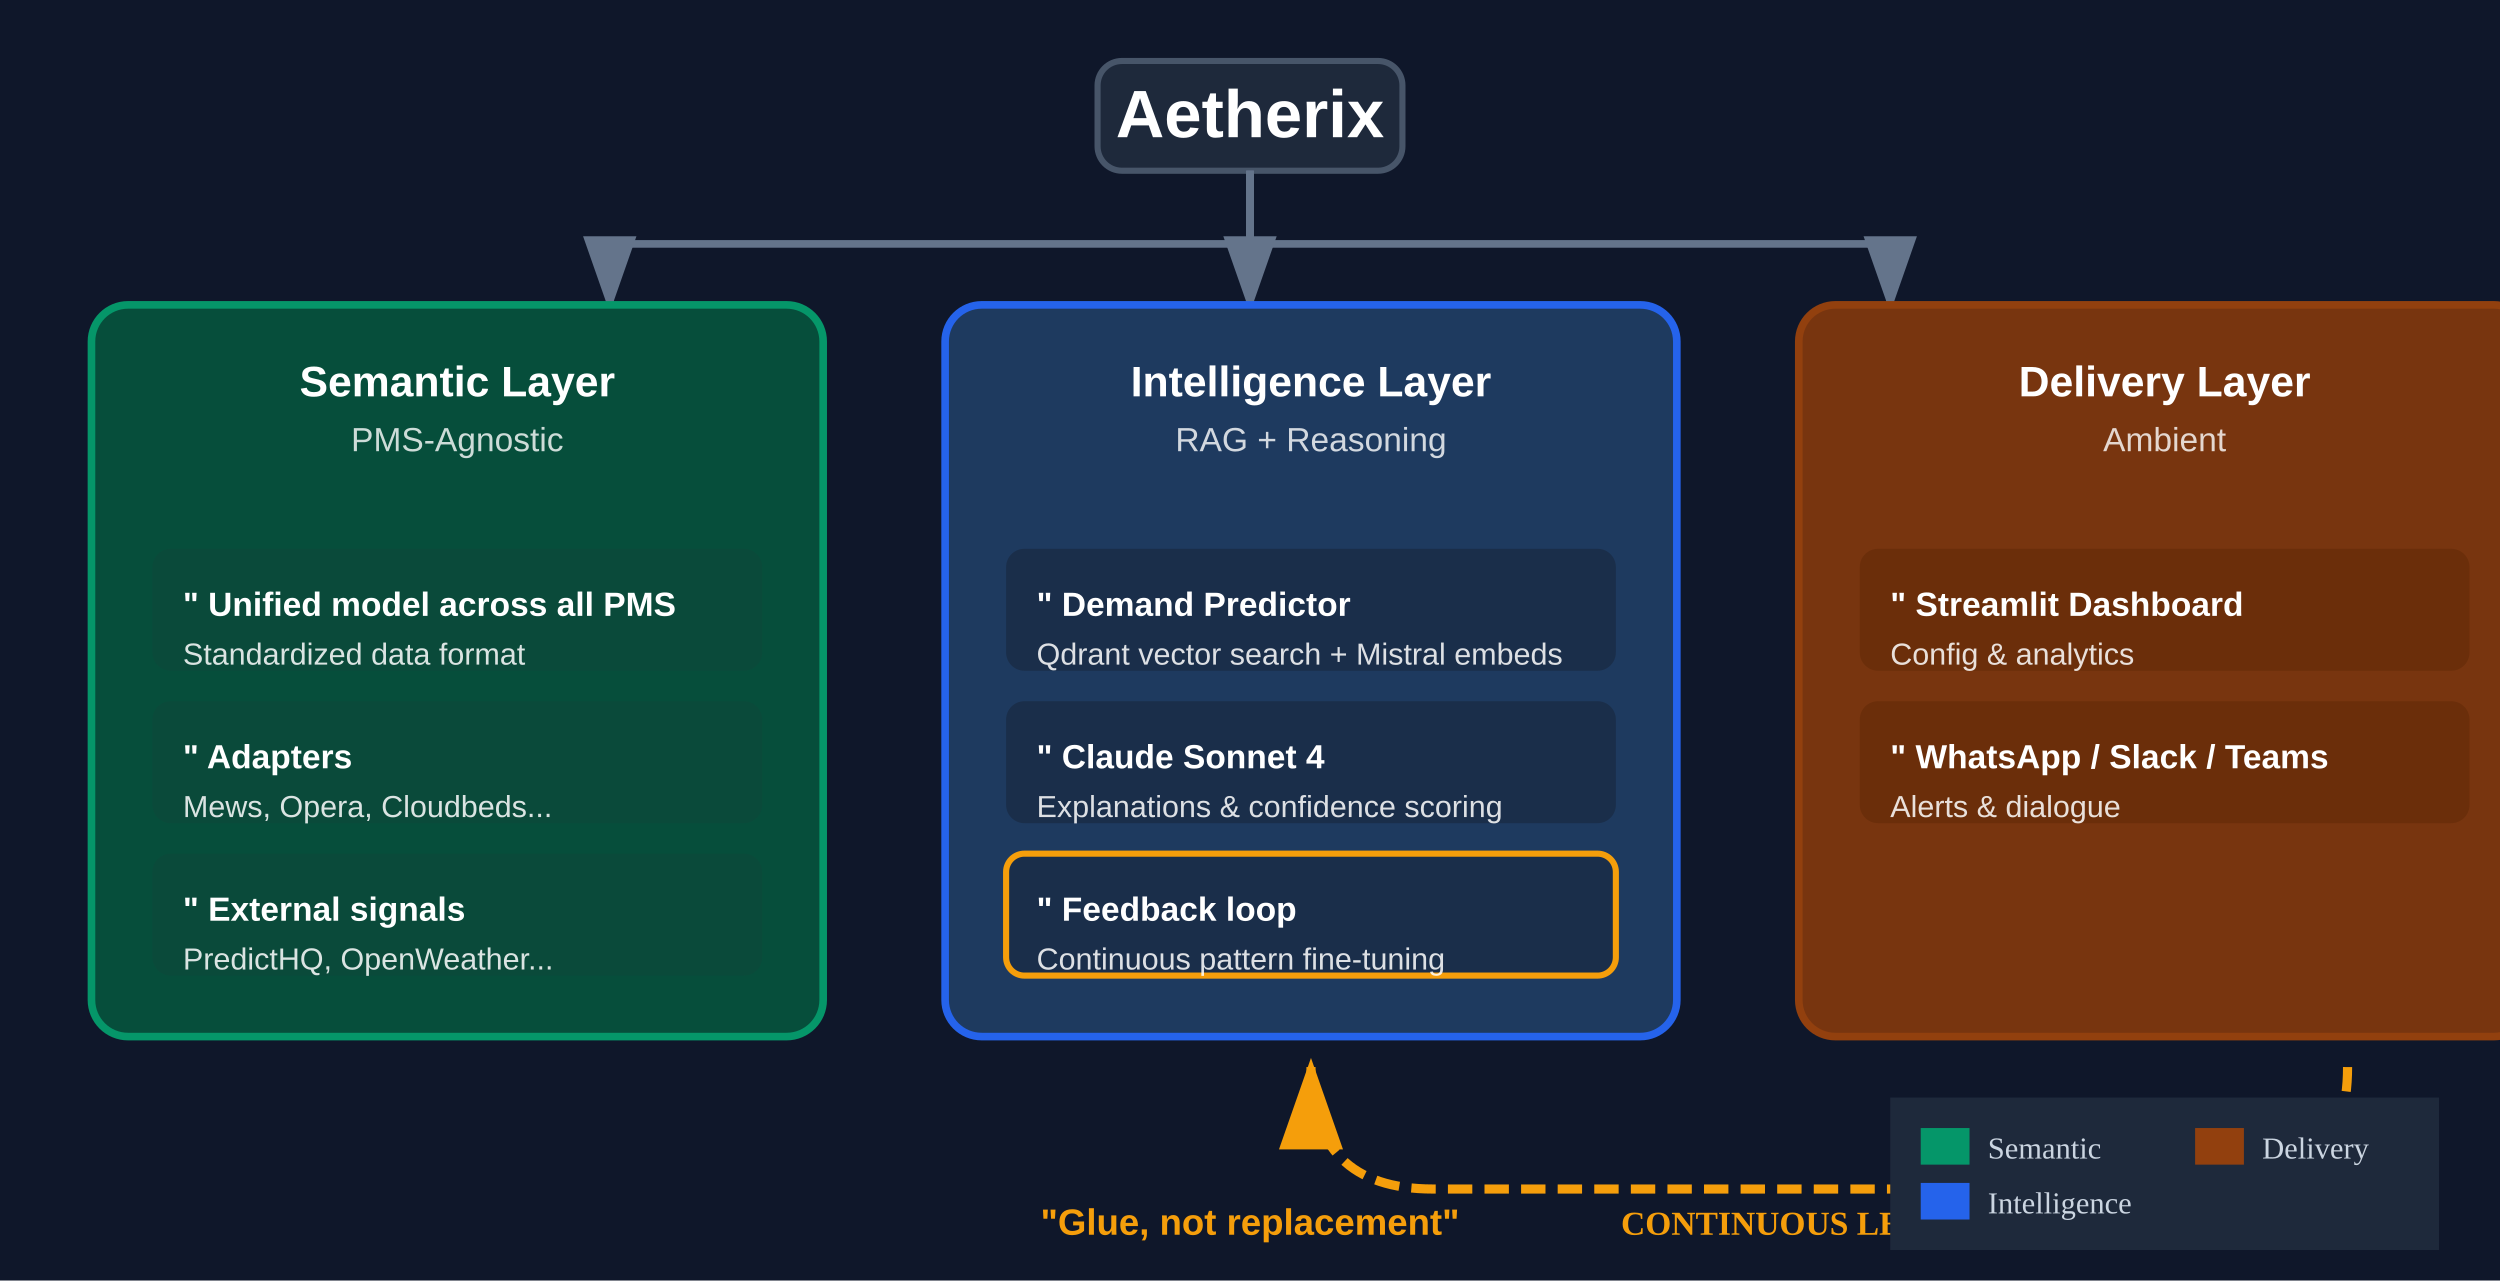
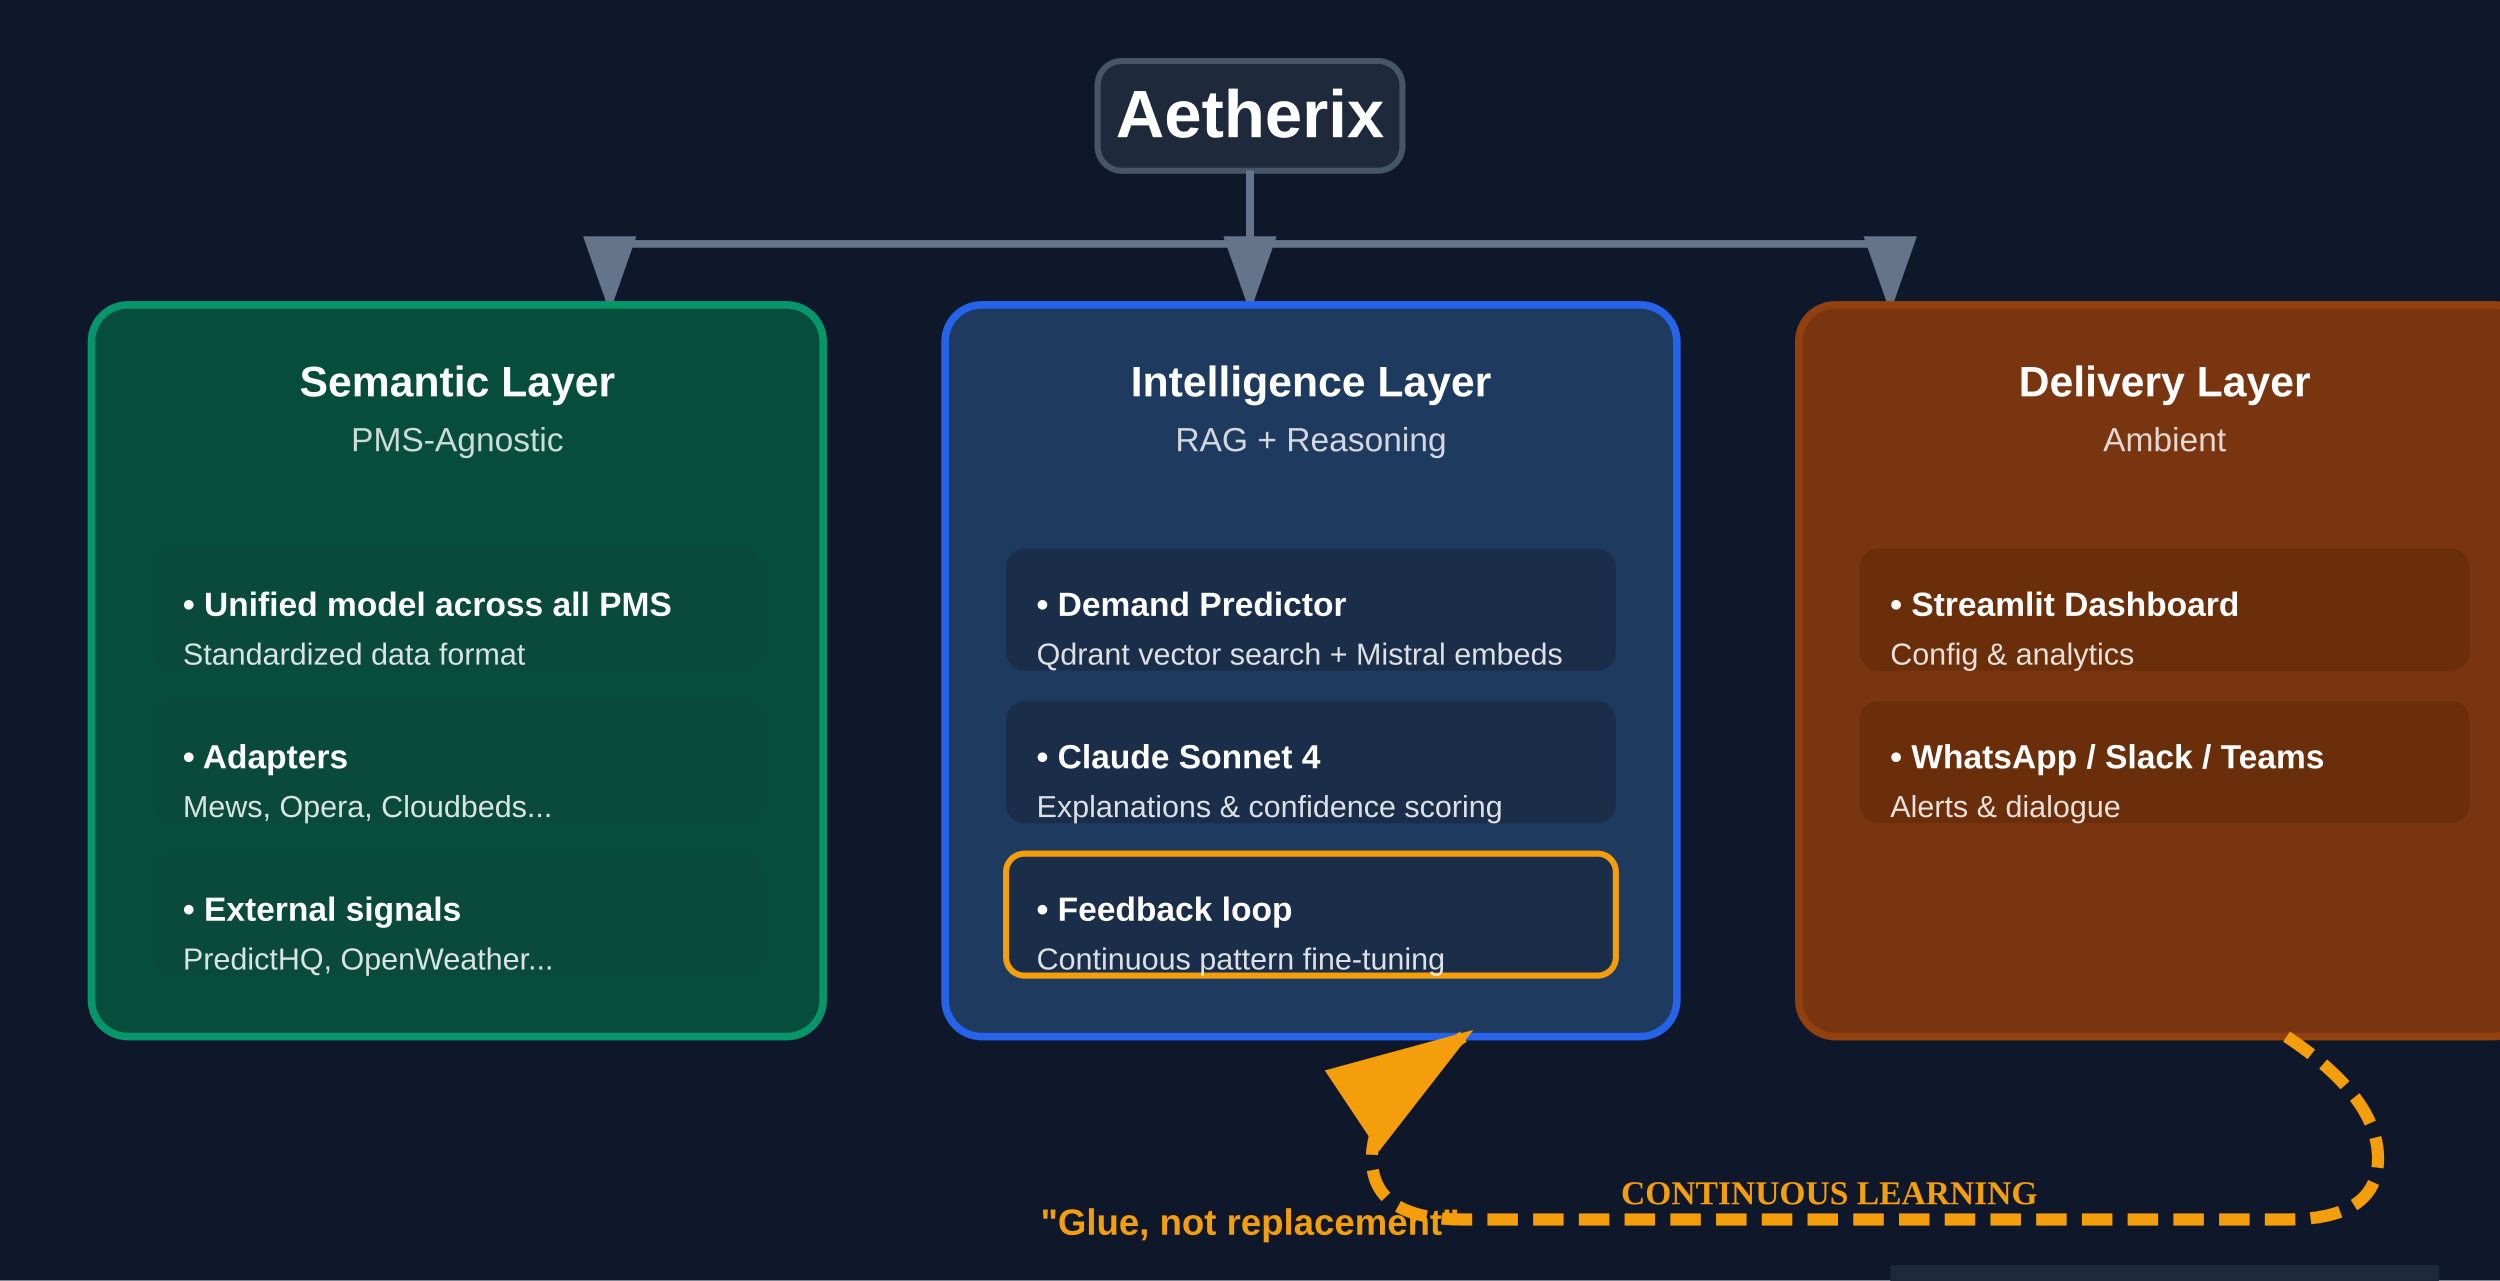
<svg xmlns="http://www.w3.org/2000/svg" aria-describedby="flux-desc" aria-label="Aetherix Architecture Flow Diagram" viewBox="0 0 820 420">
  <defs>
    <marker id="arrowhead" markerHeight="7" markerWidth="10" orient="auto" refX="9" refY="3.5">
      <path fill="#64748b" d="m0 0 10 3.5L0 7z" />
    </marker>
-     <marker id="arrowhead-feedback" markerHeight="7" markerWidth="10" orient="auto" refX="9" refY="3.5">
-       <path fill="#f59e0b" d="m0 0 10 3.5L0 7z" />
+     <marker id="arrowhead-feedback" markerHeight="8" markerWidth="12" orient="auto" refX="11" refY="4">
+       <path fill="#f59e0b" d="m0 0 12 4L0 8z" />
    </marker>
    <style>.layer-title{font-family:"Segoe UI",Arial,sans-serif;font-size:14px;font-weight:600;fill:#fff}.layer-subtitle{font-size:11px;fill:rgba(255,255,255,.8)}.component-desc,.component-title,.layer-subtitle{font-family:"Segoe UI",Arial,sans-serif}.component-title{font-size:11px;font-weight:600;fill:#fff}.component-desc{font-size:10px;fill:rgba(255,255,255,.85)}.arrow{fill:none;stroke:#64748b;stroke-width:2.5;marker-end:url(#arrowhead)}.legend-text{font-size:10px;fill:#cbd5e1}</style>
  </defs>
  <path fill="#0f172a" d="M0 0h820v420H0z" />
  <rect width="100" height="36" x="360" y="20" fill="#1e293b" stroke="#475569" stroke-width="2" rx="8" />
  <text x="410" y="45" fill="#fff" aria-hidden="false" font-family="&quot;Segoe UI&quot;,Arial,sans-serif" font-size="22" font-weight="700" text-anchor="middle">Aetherix</text>
  <path d="M410 56v24H200v20" class="arrow">
    <animate fill="freeze" attributeName="stroke-dashoffset" dur="1.2s" from="100" to="0" />
    <animate fill="freeze" attributeName="opacity" dur="0.8s" from="0" to="1" />
  </path>
  <path d="M410 56v44" class="arrow">
    <animate fill="freeze" attributeName="stroke-dashoffset" begin="0.3s" dur="1.2s" from="100" to="0" />
  </path>
  <path d="M410 56v24h210v20" class="arrow">
    <animate fill="freeze" attributeName="stroke-dashoffset" begin="0.6s" dur="1.2s" from="100" to="0" />
  </path>
  <g aria-label="Semantic Layer" transform="translate(30 100)">
    <rect width="240" height="240" fill="#064e3b" stroke="#059669" stroke-width="2.5" rx="12" />
    <text x="120" y="30" aria-hidden="false" class="layer-title" text-anchor="middle">Semantic Layer</text>
    <text x="120" y="48" aria-hidden="false" class="layer-subtitle" text-anchor="middle">PMS-Agnostic</text>
    <rect width="200" height="40" x="20" y="80" fill="#0a4a3a" rx="6" />
-     <text x="30" y="102" aria-hidden="false" class="component-title">" Unified model across all PMS</text>
+     <text x="30" y="102" aria-hidden="false" class="component-title">• Unified model across all PMS</text>
    <text x="30" y="118" aria-hidden="false" class="component-desc">Standardized data format</text>
    <rect width="200" height="40" x="20" y="130" fill="#0a4a3a" rx="6" />
-     <text x="30" y="152" aria-hidden="false" class="component-title">" Adapters</text>
+     <text x="30" y="152" aria-hidden="false" class="component-title">• Adapters</text>
    <text x="30" y="168" aria-hidden="false" class="component-desc">Mews, Opera, Cloudbeds...</text>
    <rect width="200" height="40" x="20" y="180" fill="#0a4a3a" rx="6" />
-     <text x="30" y="202" aria-hidden="false" class="component-title">" External signals</text>
+     <text x="30" y="202" aria-hidden="false" class="component-title">• External signals</text>
    <text x="30" y="218" aria-hidden="false" class="component-desc">PredictHQ, OpenWeather...</text>
  </g>
  <g aria-label="Intelligence Layer" transform="translate(310 100)">
    <rect width="240" height="240" fill="#1e3a5f" stroke="#2563eb" stroke-width="2.5" rx="12" />
    <text x="120" y="30" aria-hidden="false" class="layer-title" text-anchor="middle">Intelligence Layer</text>
    <text x="120" y="48" aria-hidden="false" class="layer-subtitle" text-anchor="middle">RAG + Reasoning</text>
    <rect width="200" height="40" x="20" y="80" fill="#1a2e4a" rx="6" />
-     <text x="30" y="102" aria-hidden="false" class="component-title">" Demand Predictor</text>
+     <text x="30" y="102" aria-hidden="false" class="component-title">• Demand Predictor</text>
    <text x="30" y="118" aria-hidden="false" class="component-desc">Qdrant vector search + Mistral embeds</text>
    <rect width="200" height="40" x="20" y="130" fill="#1a2e4a" rx="6" />
-     <text x="30" y="152" aria-hidden="false" class="component-title">" Claude Sonnet 4</text>
+     <text x="30" y="152" aria-hidden="false" class="component-title">• Claude Sonnet 4</text>
    <text x="30" y="168" aria-hidden="false" class="component-desc">Explanations &amp; confidence scoring</text>
    <rect width="200" height="40" x="20" y="180" fill="#1a2e4a" stroke="#f59e0b" stroke-width="2" rx="6" />
-     <text x="30" y="202" aria-hidden="false" class="component-title">" Feedback loop</text>
+     <text x="30" y="202" aria-hidden="false" class="component-title">• Feedback loop</text>
    <text x="30" y="218" aria-hidden="false" class="component-desc">Continuous pattern fine-tuning</text>
  </g>
  <g aria-label="Delivery Layer" transform="translate(590 100)">
    <rect width="240" height="240" fill="#78350f" stroke="#92400e" stroke-width="2.5" rx="12" />
    <text x="120" y="30" aria-hidden="false" class="layer-title" text-anchor="middle">Delivery Layer</text>
    <text x="120" y="48" aria-hidden="false" class="layer-subtitle" text-anchor="middle">Ambient</text>
    <rect width="200" height="40" x="20" y="80" fill="#6b2e0a" rx="6" />
-     <text x="30" y="102" aria-hidden="false" class="component-title">" Streamlit Dashboard</text>
+     <text x="30" y="102" aria-hidden="false" class="component-title">• Streamlit Dashboard</text>
    <text x="30" y="118" aria-hidden="false" class="component-desc">Config &amp; analytics</text>
    <rect width="200" height="40" x="20" y="130" fill="#6b2e0a" rx="6" />
-     <text x="30" y="152" aria-hidden="false" class="component-title">" WhatsApp / Slack / Teams</text>
+     <text x="30" y="152" aria-hidden="false" class="component-title">• WhatsApp / Slack / Teams</text>
    <text x="30" y="168" aria-hidden="false" class="component-desc">Alerts &amp; dialogue</text>
  </g>
-   <path fill="none" stroke="#f59e0b" stroke-dasharray="8 4" stroke-width="3" marker-end="url(#arrowhead-feedback)" d="M770 350q0 40-40 40H470q-40 0-40-40">
-     <animate attributeName="opacity" dur="3s" repeatCount="indefinite" values="0.4;1;0.4" />
-     <animateTransform attributeName="transform" dur="3s" repeatCount="indefinite" type="scale" values="1;1.05;1" />
+   <path fill="none" stroke="#f59e0b" stroke-dasharray="10 5" stroke-width="4" marker-end="url(#arrowhead-feedback)" d="M750 340q30 20 30 40t-30 20H480q-30 0-30-20t30-40">
+     <animate attributeName="opacity" dur="3s" repeatCount="indefinite" values="0.5;1;0.5" />
+     <animate attributeName="stroke-dashoffset" dur="3s" repeatCount="indefinite" values="0;20;0" />
  </path>
-   <text x="600" y="405" fill="#f59e0b" aria-hidden="false" font-size="11" font-weight="600" text-anchor="middle">CONTINUOUS LEARNING</text>
+   <text x="600" y="395" fill="#f59e0b" aria-hidden="false" font-size="11" font-weight="600" text-anchor="middle">CONTINUOUS LEARNING</text>
+   <text x="410" y="405" fill="#f59e0b" aria-hidden="false" font-family="&quot;Segoe UI&quot;,Arial,sans-serif" font-size="12" font-weight="600" text-anchor="middle">"Glue, not replacement"</text>
  <g aria-label="Legend">
-     <path fill="#1e293b" d="M0 0h180v50H0z" style="rx:6" transform="translate(620 360)" />
-     <path fill="#059669" d="M630 370h16v12h-16z" />
-     <text x="32" y="20" aria-hidden="false" class="legend-text" transform="translate(620 360)">Semantic</text>
-     <path fill="#2563eb" d="M630 388h16v12h-16z" />
-     <text x="32" y="38" aria-hidden="false" class="legend-text" transform="translate(620 360)">Intelligence</text>
-     <path fill="#92400e" d="M720 370h16v12h-16z" />
-     <text x="122" y="20" aria-hidden="false" class="legend-text" transform="translate(620 360)">Delivery</text>
+     <path fill="#1e293b" d="M0 0h180v50H0z" style="rx:6" transform="translate(620 415)" />
+     <path fill="#059669" d="M630 425h16v12h-16z" />
+     <text x="32" y="20" aria-hidden="false" class="legend-text" transform="translate(620 415)">Semantic</text>
+     <path fill="#2563eb" d="M630 443h16v12h-16z" />
+     <text x="32" y="38" aria-hidden="false" class="legend-text" transform="translate(620 415)">Intelligence</text>
+     <path fill="#92400e" d="M720 425h16v12h-16z" />
+     <text x="122" y="20" aria-hidden="false" class="legend-text" transform="translate(620 415)">Delivery</text>
  </g>
-   <text x="410" y="405" fill="#f59e0b" aria-hidden="false" font-family="&quot;Segoe UI&quot;,Arial,sans-serif" font-size="12" font-weight="600" text-anchor="middle">"Glue, not replacement"</text>
</svg>
